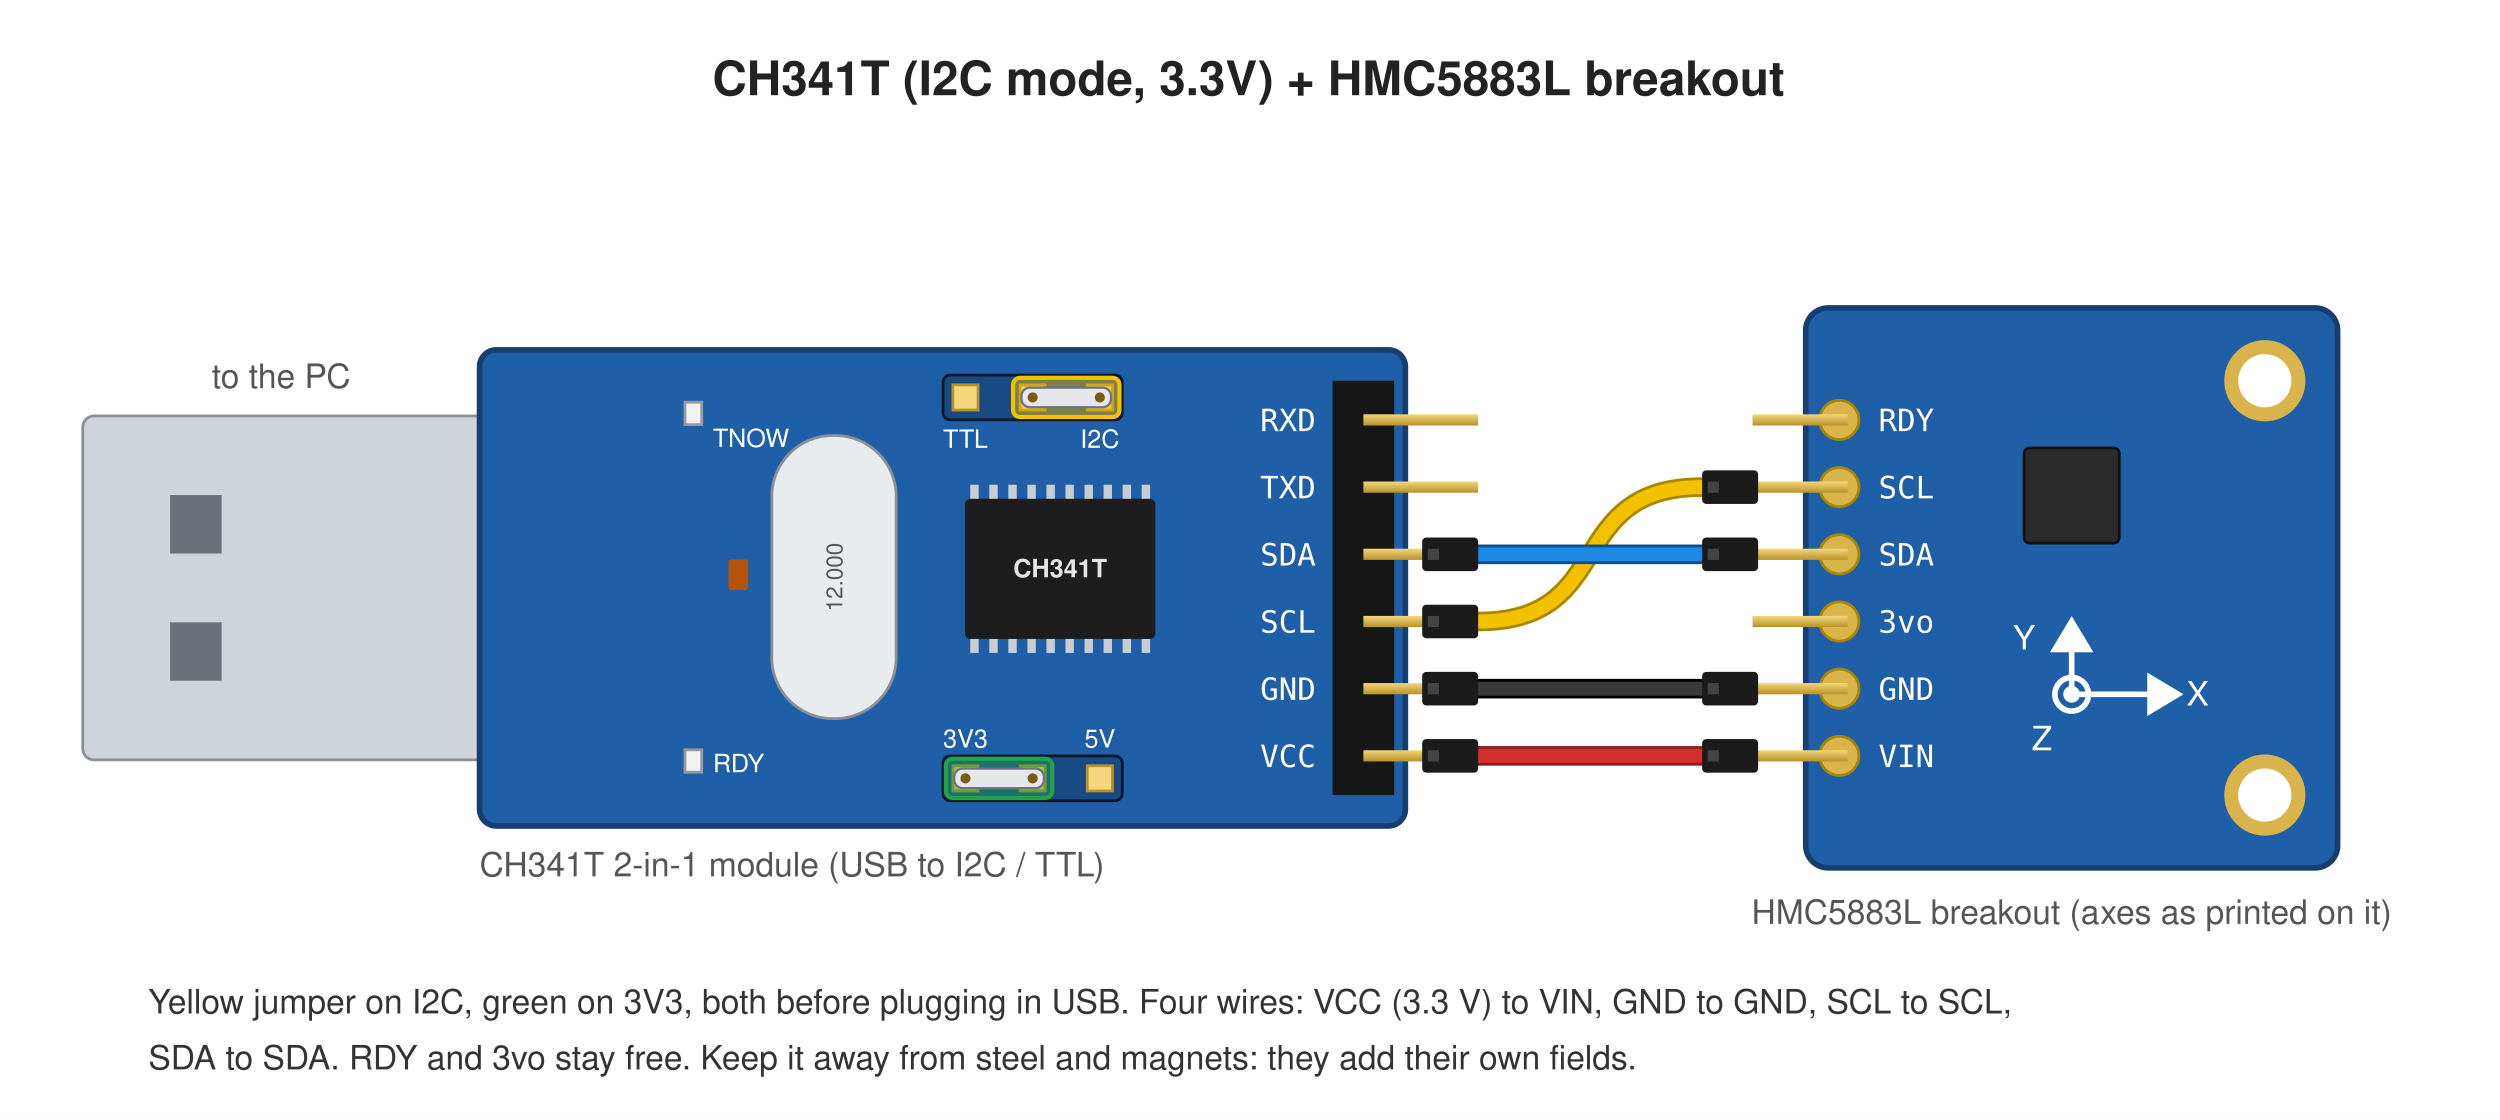
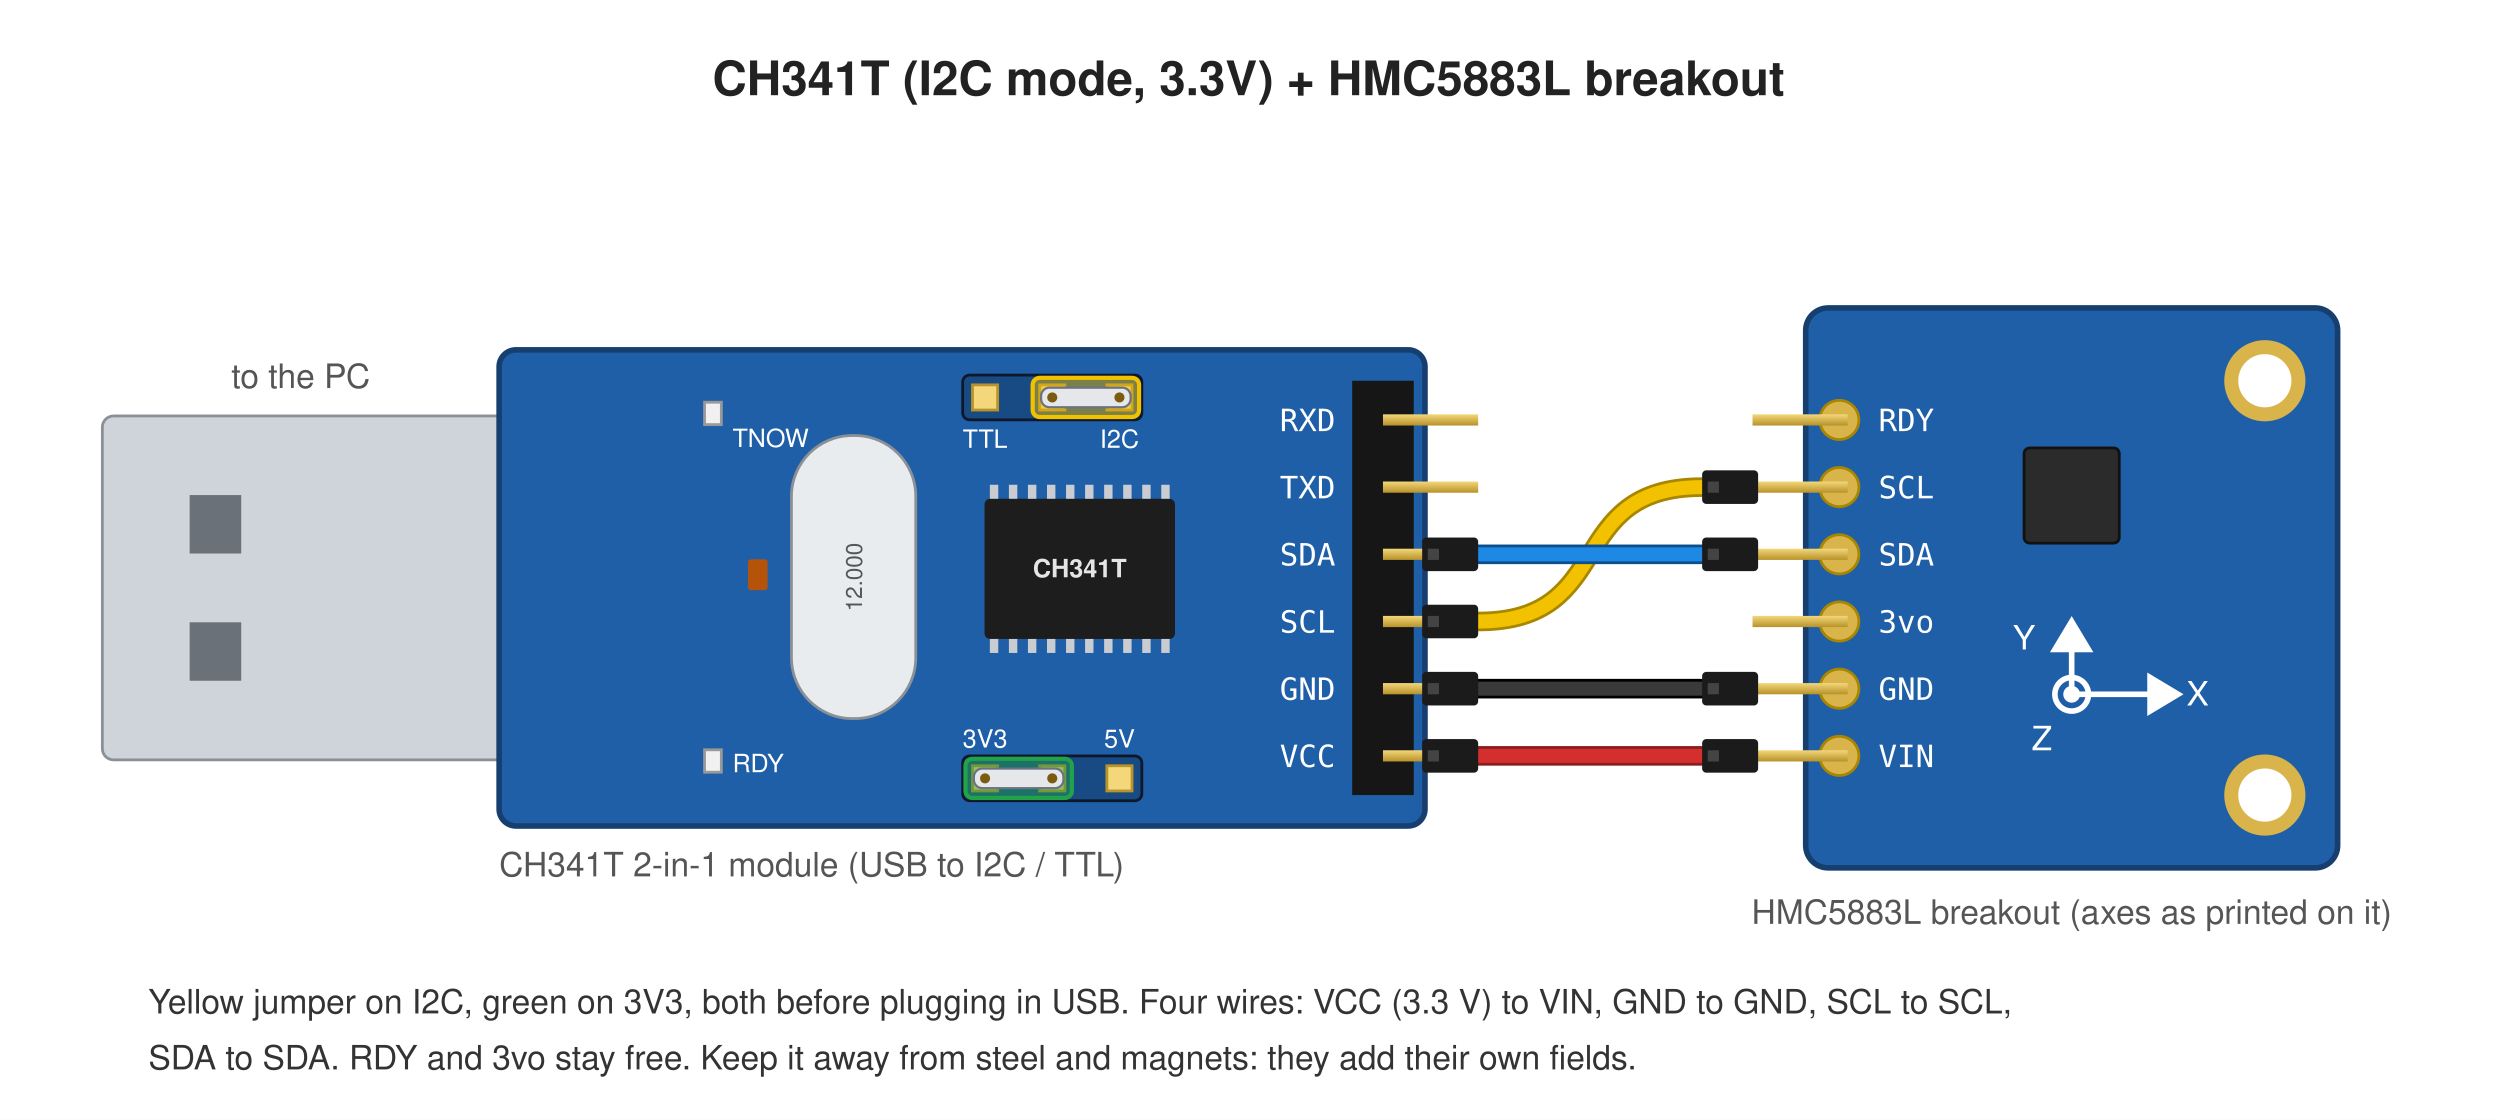
<svg xmlns="http://www.w3.org/2000/svg" viewBox="0 0 893 400" width="893" height="400" font-family="Helvetica, Arial, sans-serif">
  <style>@media (prefers-color-scheme: dark) { .bg { fill-opacity: 0.85 } }</style>
  <defs>
    <linearGradient id="metal" x1="0" y1="0" x2="0" y2="1">
      <stop offset="0" stop-color="#e9ecef" />
      <stop offset="0.5" stop-color="#b8bec5" />
      <stop offset="1" stop-color="#d9dde1" />
    </linearGradient>
    <linearGradient id="pin" x1="0" y1="0" x2="0" y2="1">
      <stop offset="0" stop-color="#f3d77a" />
      <stop offset="1" stop-color="#b8922a" />
    </linearGradient>
    <g id="dupont">
      <rect x="0" y="-6" width="20" height="12" rx="1.5" fill="#1b1b1b" />
      <rect x="2" y="-2" width="4" height="4" fill="#444" />
    </g>
  </defs>
  <rect class="bg" width="893" height="400" fill="#ffffff" />
  <text x="446" y="34" text-anchor="middle" font-size="17" font-weight="bold" fill="#222">CH341T (I2C mode, 3.3V) + HMC5883L breakout</text>
-   <text x="100.425" y="138.583" text-anchor="middle" font-size="12" fill="#555">to the PC</text>
-   <rect x="29.559" y="148.583" width="179.528" height="122.835" rx="4" fill="#cfd4da" stroke="#8a9096" />
-   <rect x="60.74" y="176.835" width="18.425" height="20.882" fill="#6b7178" />
-   <rect x="60.74" y="222.283" width="18.425" height="20.882" fill="#6b7178" />
-   <rect x="171.291" y="124.961" width="330.709" height="170.079" rx="6" fill="#1f5fa8" stroke="#163f70" stroke-width="2" />
-   <text x="171.291" y="313.039" font-size="12" fill="#555">CH341T 2-in-1 module (USB to I2C / TTL)</text>
-   <rect x="476.0" y="136.0" width="22" height="148.0" fill="#161616" />
+   <text x="107.425" y="138.583" text-anchor="middle" font-size="12" fill="#555">to the PC</text>
+   <rect x="36.559" y="148.583" width="179.528" height="122.835" rx="4" fill="#cfd4da" stroke="#8a9096" />
+   <rect x="67.74" y="176.835" width="18.425" height="20.882" fill="#6b7178" />
+   <rect x="67.74" y="222.283" width="18.425" height="20.882" fill="#6b7178" />
+   <rect x="178.291" y="124.961" width="330.709" height="170.079" rx="6" fill="#1f5fa8" stroke="#163f70" stroke-width="2" />
+   <text x="178.291" y="313.039" font-size="12" fill="#555">CH341T 2-in-1 module (USB to I2C / TTL)</text>
+   <rect x="483.0" y="136.0" width="22" height="148.0" fill="#161616" />
  <g fill="url(#pin)">
-     <rect x="487.0" y="148.0" width="41.0" height="4" />
-     <rect x="487.0" y="172.0" width="41.0" height="4" />
-     <rect x="487.0" y="196.0" width="41.0" height="4" />
-     <rect x="487.0" y="220.0" width="41.0" height="4" />
-     <rect x="487.0" y="244.0" width="41.0" height="4" />
-     <rect x="487.0" y="268.0" width="41.0" height="4" />
+     <rect x="494.0" y="148.0" width="34.0" height="4" />
+     <rect x="494.0" y="172.0" width="34.0" height="4" />
+     <rect x="494.0" y="196.0" width="34.0" height="4" />
+     <rect x="494.0" y="220.0" width="34.0" height="4" />
+     <rect x="494.0" y="244.0" width="34.0" height="4" />
+     <rect x="494.0" y="268.0" width="34.0" height="4" />
  </g>
  <g font-size="11" fill="#fff" font-family="Menlo, Consolas, monospace" text-anchor="end">
-     <text x="470.0" y="154.0">RXD</text>
-     <text x="470.0" y="178.0">TXD</text>
-     <text x="470.0" y="202.0">SDA</text>
-     <text x="470.0" y="226.0">SCL</text>
-     <text x="470.0" y="250.0">GND</text>
-     <text x="470.0" y="274.0">VCC</text>
+     <text x="477.0" y="154.0">RXD</text>
+     <text x="477.0" y="178.0">TXD</text>
+     <text x="477.0" y="202.0">SDA</text>
+     <text x="477.0" y="226.0">SCL</text>
+     <text x="477.0" y="250.0">GND</text>
+     <text x="477.0" y="274.0">VCC</text>
  </g>
-   <rect x="344.677" y="178.157" width="68.031" height="50.079" rx="2" fill="#1d1d1d" />
-   <rect x="346.579" y="173.157" width="3" height="5" fill="#c9ccd1" />
-   <rect x="346.579" y="228.236" width="3" height="5" fill="#c9ccd1" />
-   <rect x="353.382" y="173.157" width="3" height="5" fill="#c9ccd1" />
-   <rect x="353.382" y="228.236" width="3" height="5" fill="#c9ccd1" />
-   <rect x="360.185" y="173.157" width="3" height="5" fill="#c9ccd1" />
-   <rect x="360.185" y="228.236" width="3" height="5" fill="#c9ccd1" />
-   <rect x="366.988" y="173.157" width="3" height="5" fill="#c9ccd1" />
-   <rect x="366.988" y="228.236" width="3" height="5" fill="#c9ccd1" />
-   <rect x="373.791" y="173.157" width="3" height="5" fill="#c9ccd1" />
-   <rect x="373.791" y="228.236" width="3" height="5" fill="#c9ccd1" />
-   <rect x="380.594" y="173.157" width="3" height="5" fill="#c9ccd1" />
-   <rect x="380.594" y="228.236" width="3" height="5" fill="#c9ccd1" />
-   <rect x="387.398" y="173.157" width="3" height="5" fill="#c9ccd1" />
-   <rect x="387.398" y="228.236" width="3" height="5" fill="#c9ccd1" />
-   <rect x="394.201" y="173.157" width="3" height="5" fill="#c9ccd1" />
-   <rect x="394.201" y="228.236" width="3" height="5" fill="#c9ccd1" />
-   <rect x="401.004" y="173.157" width="3" height="5" fill="#c9ccd1" />
-   <rect x="401.004" y="228.236" width="3" height="5" fill="#c9ccd1" />
-   <rect x="407.807" y="173.157" width="3" height="5" fill="#c9ccd1" />
-   <rect x="407.807" y="228.236" width="3" height="5" fill="#c9ccd1" />
-   <text x="378.693" y="206.197" text-anchor="middle" font-size="9" font-weight="bold" fill="#e5e5e5">CH341T</text>
-   <rect x="275.701" y="155.575" width="44.409" height="101.102" rx="21.732" fill="#e9ecef" stroke="#8a9096" />
-   <text transform="translate(300.9055 206.126) rotate(-90)" text-anchor="middle" font-size="8" fill="#555">12.000</text>
-   <rect x="260.197" y="199.795" width="7" height="11" rx="1" fill="#b45309" />
-   <rect x="336.866" y="133.969" width="64" height="16" rx="2.5" fill="#000" fill-opacity="0.22" stroke="#0f172a" stroke-width="1" />
-   <rect x="388.366" y="137.469" width="9" height="9" fill="#f3d77a" stroke="#b8922a" />
-   <rect x="364.366" y="137.469" width="9" height="9" fill="#f3d77a" stroke="#b8922a" />
-   <rect x="340.366" y="137.469" width="9" height="9" fill="#f3d77a" stroke="#b8922a" />
-   <rect x="361.866" y="134.969" width="38" height="14" rx="2.5" fill="#f2c200" fill-opacity="0.45" stroke="#f2c200" stroke-width="1.5" />
-   <rect x="364.866" y="138.469" width="32" height="7" rx="3" fill="#e5e7eb" stroke="#6b7280" stroke-width="0.8" />
-   <circle cx="368.866" cy="141.969" r="1.8" fill="#7a5b10" />
-   <circle cx="392.866" cy="141.969" r="1.8" fill="#7a5b10" />
-   <rect x="336.866" y="270.031" width="64" height="16" rx="2.5" fill="#000" fill-opacity="0.22" stroke="#0f172a" stroke-width="1" />
-   <rect x="388.366" y="273.531" width="9" height="9" fill="#f3d77a" stroke="#b8922a" />
-   <rect x="364.366" y="273.531" width="9" height="9" fill="#f3d77a" stroke="#b8922a" />
-   <rect x="340.366" y="273.531" width="9" height="9" fill="#f3d77a" stroke="#b8922a" />
-   <rect x="337.866" y="271.031" width="38" height="14" rx="2.5" fill="#22a34a" fill-opacity="0.45" stroke="#22a34a" stroke-width="1.5" />
-   <rect x="340.866" y="274.531" width="32" height="7" rx="3" fill="#e5e7eb" stroke="#6b7280" stroke-width="0.8" />
-   <circle cx="344.866" cy="278.031" r="1.8" fill="#7a5b10" />
-   <circle cx="368.866" cy="278.031" r="1.8" fill="#7a5b10" />
-   <text x="392.866" y="159.969" text-anchor="middle" font-size="9" fill="#fff">I2C</text>
-   <text x="344.866" y="159.969" text-anchor="middle" font-size="9" fill="#fff">TTL</text>
-   <text x="392.866" y="267.031" text-anchor="middle" font-size="9" fill="#fff">5V</text>
-   <text x="344.866" y="267.031" text-anchor="middle" font-size="9" fill="#fff">3V3</text>
-   <rect x="244.661" y="143.669" width="6" height="8" fill="#f1f1f1" stroke="#999" />
-   <text x="254.661" y="159.669" font-size="9" fill="#fff">TNOW</text>
-   <rect x="244.661" y="267.827" width="6" height="8" fill="#f1f1f1" stroke="#999" />
-   <text x="254.661" y="275.827" font-size="9" fill="#fff">RDY</text>
+   <rect x="351.677" y="178.157" width="68.031" height="50.079" rx="2" fill="#1d1d1d" />
+   <rect x="353.579" y="173.157" width="3" height="5" fill="#c9ccd1" />
+   <rect x="353.579" y="228.236" width="3" height="5" fill="#c9ccd1" />
+   <rect x="360.382" y="173.157" width="3" height="5" fill="#c9ccd1" />
+   <rect x="360.382" y="228.236" width="3" height="5" fill="#c9ccd1" />
+   <rect x="367.185" y="173.157" width="3" height="5" fill="#c9ccd1" />
+   <rect x="367.185" y="228.236" width="3" height="5" fill="#c9ccd1" />
+   <rect x="373.988" y="173.157" width="3" height="5" fill="#c9ccd1" />
+   <rect x="373.988" y="228.236" width="3" height="5" fill="#c9ccd1" />
+   <rect x="380.791" y="173.157" width="3" height="5" fill="#c9ccd1" />
+   <rect x="380.791" y="228.236" width="3" height="5" fill="#c9ccd1" />
+   <rect x="387.594" y="173.157" width="3" height="5" fill="#c9ccd1" />
+   <rect x="387.594" y="228.236" width="3" height="5" fill="#c9ccd1" />
+   <rect x="394.398" y="173.157" width="3" height="5" fill="#c9ccd1" />
+   <rect x="394.398" y="228.236" width="3" height="5" fill="#c9ccd1" />
+   <rect x="401.201" y="173.157" width="3" height="5" fill="#c9ccd1" />
+   <rect x="401.201" y="228.236" width="3" height="5" fill="#c9ccd1" />
+   <rect x="408.004" y="173.157" width="3" height="5" fill="#c9ccd1" />
+   <rect x="408.004" y="228.236" width="3" height="5" fill="#c9ccd1" />
+   <rect x="414.807" y="173.157" width="3" height="5" fill="#c9ccd1" />
+   <rect x="414.807" y="228.236" width="3" height="5" fill="#c9ccd1" />
+   <text x="385.693" y="206.197" text-anchor="middle" font-size="9" font-weight="bold" fill="#e5e5e5">CH341T</text>
+   <rect x="282.701" y="155.575" width="44.409" height="101.102" rx="21.732" fill="#e9ecef" stroke="#8a9096" />
+   <text transform="translate(307.9055 206.126) rotate(-90)" text-anchor="middle" font-size="8" fill="#555">12.000</text>
+   <rect x="267.197" y="199.795" width="7" height="11" rx="1" fill="#b45309" />
+   <rect x="343.866" y="133.969" width="64" height="16" rx="2.5" fill="#000" fill-opacity="0.22" stroke="#0f172a" stroke-width="1" />
+   <rect x="395.366" y="137.469" width="9" height="9" fill="#f3d77a" stroke="#b8922a" />
+   <rect x="371.366" y="137.469" width="9" height="9" fill="#f3d77a" stroke="#b8922a" />
+   <rect x="347.366" y="137.469" width="9" height="9" fill="#f3d77a" stroke="#b8922a" />
+   <rect x="368.866" y="134.969" width="38" height="14" rx="2.5" fill="#f2c200" fill-opacity="0.45" stroke="#f2c200" stroke-width="1.5" />
+   <rect x="371.866" y="138.469" width="32" height="7" rx="3" fill="#e5e7eb" stroke="#6b7280" stroke-width="0.8" />
+   <circle cx="375.866" cy="141.969" r="1.8" fill="#7a5b10" />
+   <circle cx="399.866" cy="141.969" r="1.8" fill="#7a5b10" />
+   <rect x="343.866" y="270.031" width="64" height="16" rx="2.5" fill="#000" fill-opacity="0.22" stroke="#0f172a" stroke-width="1" />
+   <rect x="395.366" y="273.531" width="9" height="9" fill="#f3d77a" stroke="#b8922a" />
+   <rect x="371.366" y="273.531" width="9" height="9" fill="#f3d77a" stroke="#b8922a" />
+   <rect x="347.366" y="273.531" width="9" height="9" fill="#f3d77a" stroke="#b8922a" />
+   <rect x="344.866" y="271.031" width="38" height="14" rx="2.5" fill="#22a34a" fill-opacity="0.45" stroke="#22a34a" stroke-width="1.5" />
+   <rect x="347.866" y="274.531" width="32" height="7" rx="3" fill="#e5e7eb" stroke="#6b7280" stroke-width="0.8" />
+   <circle cx="351.866" cy="278.031" r="1.8" fill="#7a5b10" />
+   <circle cx="375.866" cy="278.031" r="1.8" fill="#7a5b10" />
+   <text x="399.866" y="159.969" text-anchor="middle" font-size="9" fill="#fff">I2C</text>
+   <text x="351.866" y="159.969" text-anchor="middle" font-size="9" fill="#fff">TTL</text>
+   <text x="399.866" y="267.031" text-anchor="middle" font-size="9" fill="#fff">5V</text>
+   <text x="351.866" y="267.031" text-anchor="middle" font-size="9" fill="#fff">3V3</text>
+   <rect x="251.661" y="143.669" width="6" height="8" fill="#f1f1f1" stroke="#999" />
+   <text x="261.661" y="159.669" font-size="9" fill="#fff">TNOW</text>
+   <rect x="251.661" y="267.827" width="6" height="8" fill="#f1f1f1" stroke="#999" />
+   <text x="261.661" y="275.827" font-size="9" fill="#fff">RDY</text>
  <g transform="translate(33 0)">
    <rect x="612" y="110" width="190" height="200" rx="8" fill="#1f5fa8" stroke="#163f70" stroke-width="2" />
    <circle cx="776" cy="136" r="12" fill="#fff" stroke="#d9b44a" stroke-width="5" />
    <circle cx="776" cy="284" r="12" fill="#fff" stroke="#d9b44a" stroke-width="5" />
    <g fill="#d9b44a" stroke="#a88600">
      <circle cx="624" cy="150" r="7" />
      <circle cx="624" cy="174" r="7" />
      <circle cx="624" cy="198" r="7" />
      <circle cx="624" cy="222" r="7" />
      <circle cx="624" cy="246" r="7" />
      <circle cx="624" cy="270" r="7" />
    </g>
    <g fill="url(#pin)">
      <rect x="593" y="148" width="34" height="4" />
      <rect x="593" y="172" width="34" height="4" />
      <rect x="593" y="196" width="34" height="4" />
      <rect x="593" y="220" width="34" height="4" />
      <rect x="593" y="244" width="34" height="4" />
      <rect x="593" y="268" width="34" height="4" />
    </g>
    <g font-size="11" fill="#fff" font-family="Menlo, Consolas, monospace">
      <text x="638" y="154">RDY</text>
      <text x="638" y="178">SCL</text>
      <text x="638" y="202">SDA</text>
      <text x="638" y="226">3vo</text>
      <text x="638" y="250">GND</text>
      <text x="638" y="274">VIN</text>
    </g>
    <rect x="690" y="160" width="34" height="34" rx="2" fill="#2b2b2b" stroke="#111" />
    <g stroke="#fff" stroke-width="2" fill="#fff" font-size="12" font-family="Helvetica, Arial, sans-serif">
      <line x1="707" y1="248" x2="741" y2="248" />
      <path d="M735 242 L745 248 L735 254 z" />
      <text x="748" y="252" stroke="none">X</text>
      <line x1="707" y1="248" x2="707" y2="226" />
      <path d="M701 232 L707 222 L713 232 z" />
      <text x="694" y="232" stroke="none" text-anchor="end">Y</text>
      <circle cx="707" cy="248" r="6" fill="none" />
      <circle cx="707" cy="248" r="2" />
      <text x="700" y="268" stroke="none" text-anchor="end">Z</text>
    </g>
    <text x="707" y="330" text-anchor="middle" font-size="12" fill="#555">HMC5883L breakout (axes as printed on it)</text>
    <g stroke-linecap="round" fill="none">
      <path d="M495 270 C 545 270, 525 270, 575 270" stroke="#8e1c1c" stroke-width="7" />
      <path d="M495 270 C 545 270, 525 270, 575 270" stroke="#d32f2f" stroke-width="5" />
      <path d="M495 246 C 545 246, 525 246, 575 246" stroke="#000" stroke-width="7" />
      <path d="M495 246 C 545 246, 525 246, 575 246" stroke="#3a3a3a" stroke-width="5" />
      <path d="M495 222 C 545 222, 525 174, 575 174" stroke="#a88600" stroke-width="7" />
      <path d="M495 222 C 545 222, 525 174, 575 174" stroke="#f2c200" stroke-width="5" />
      <path d="M495 198 C 545 198, 525 198, 575 198" stroke="#0d4f8c" stroke-width="7" />
      <path d="M495 198 C 545 198, 525 198, 575 198" stroke="#1e88e5" stroke-width="5" />
    </g>
    <use href="#dupont" x="475" y="270" />
    <use href="#dupont" x="475" y="246" />
    <use href="#dupont" x="475" y="222" />
    <use href="#dupont" x="475" y="198" />
    <use href="#dupont" x="575" y="270" />
    <use href="#dupont" x="575" y="246" />
    <use href="#dupont" x="575" y="174" />
    <use href="#dupont" x="575" y="198" />
    <g font-size="12" fill="#333">
      <text x="20" y="362">Yellow jumper on I2C, green on 3V3, both before plugging in USB. Four wires: VCC (3.3 V) to VIN, GND to GND, SCL to SCL,</text>
      <text x="20" y="382">SDA to SDA. RDY and 3vo stay free. Keep it away from steel and magnets: they add their own fields.</text>
    </g>
  </g>
</svg>
